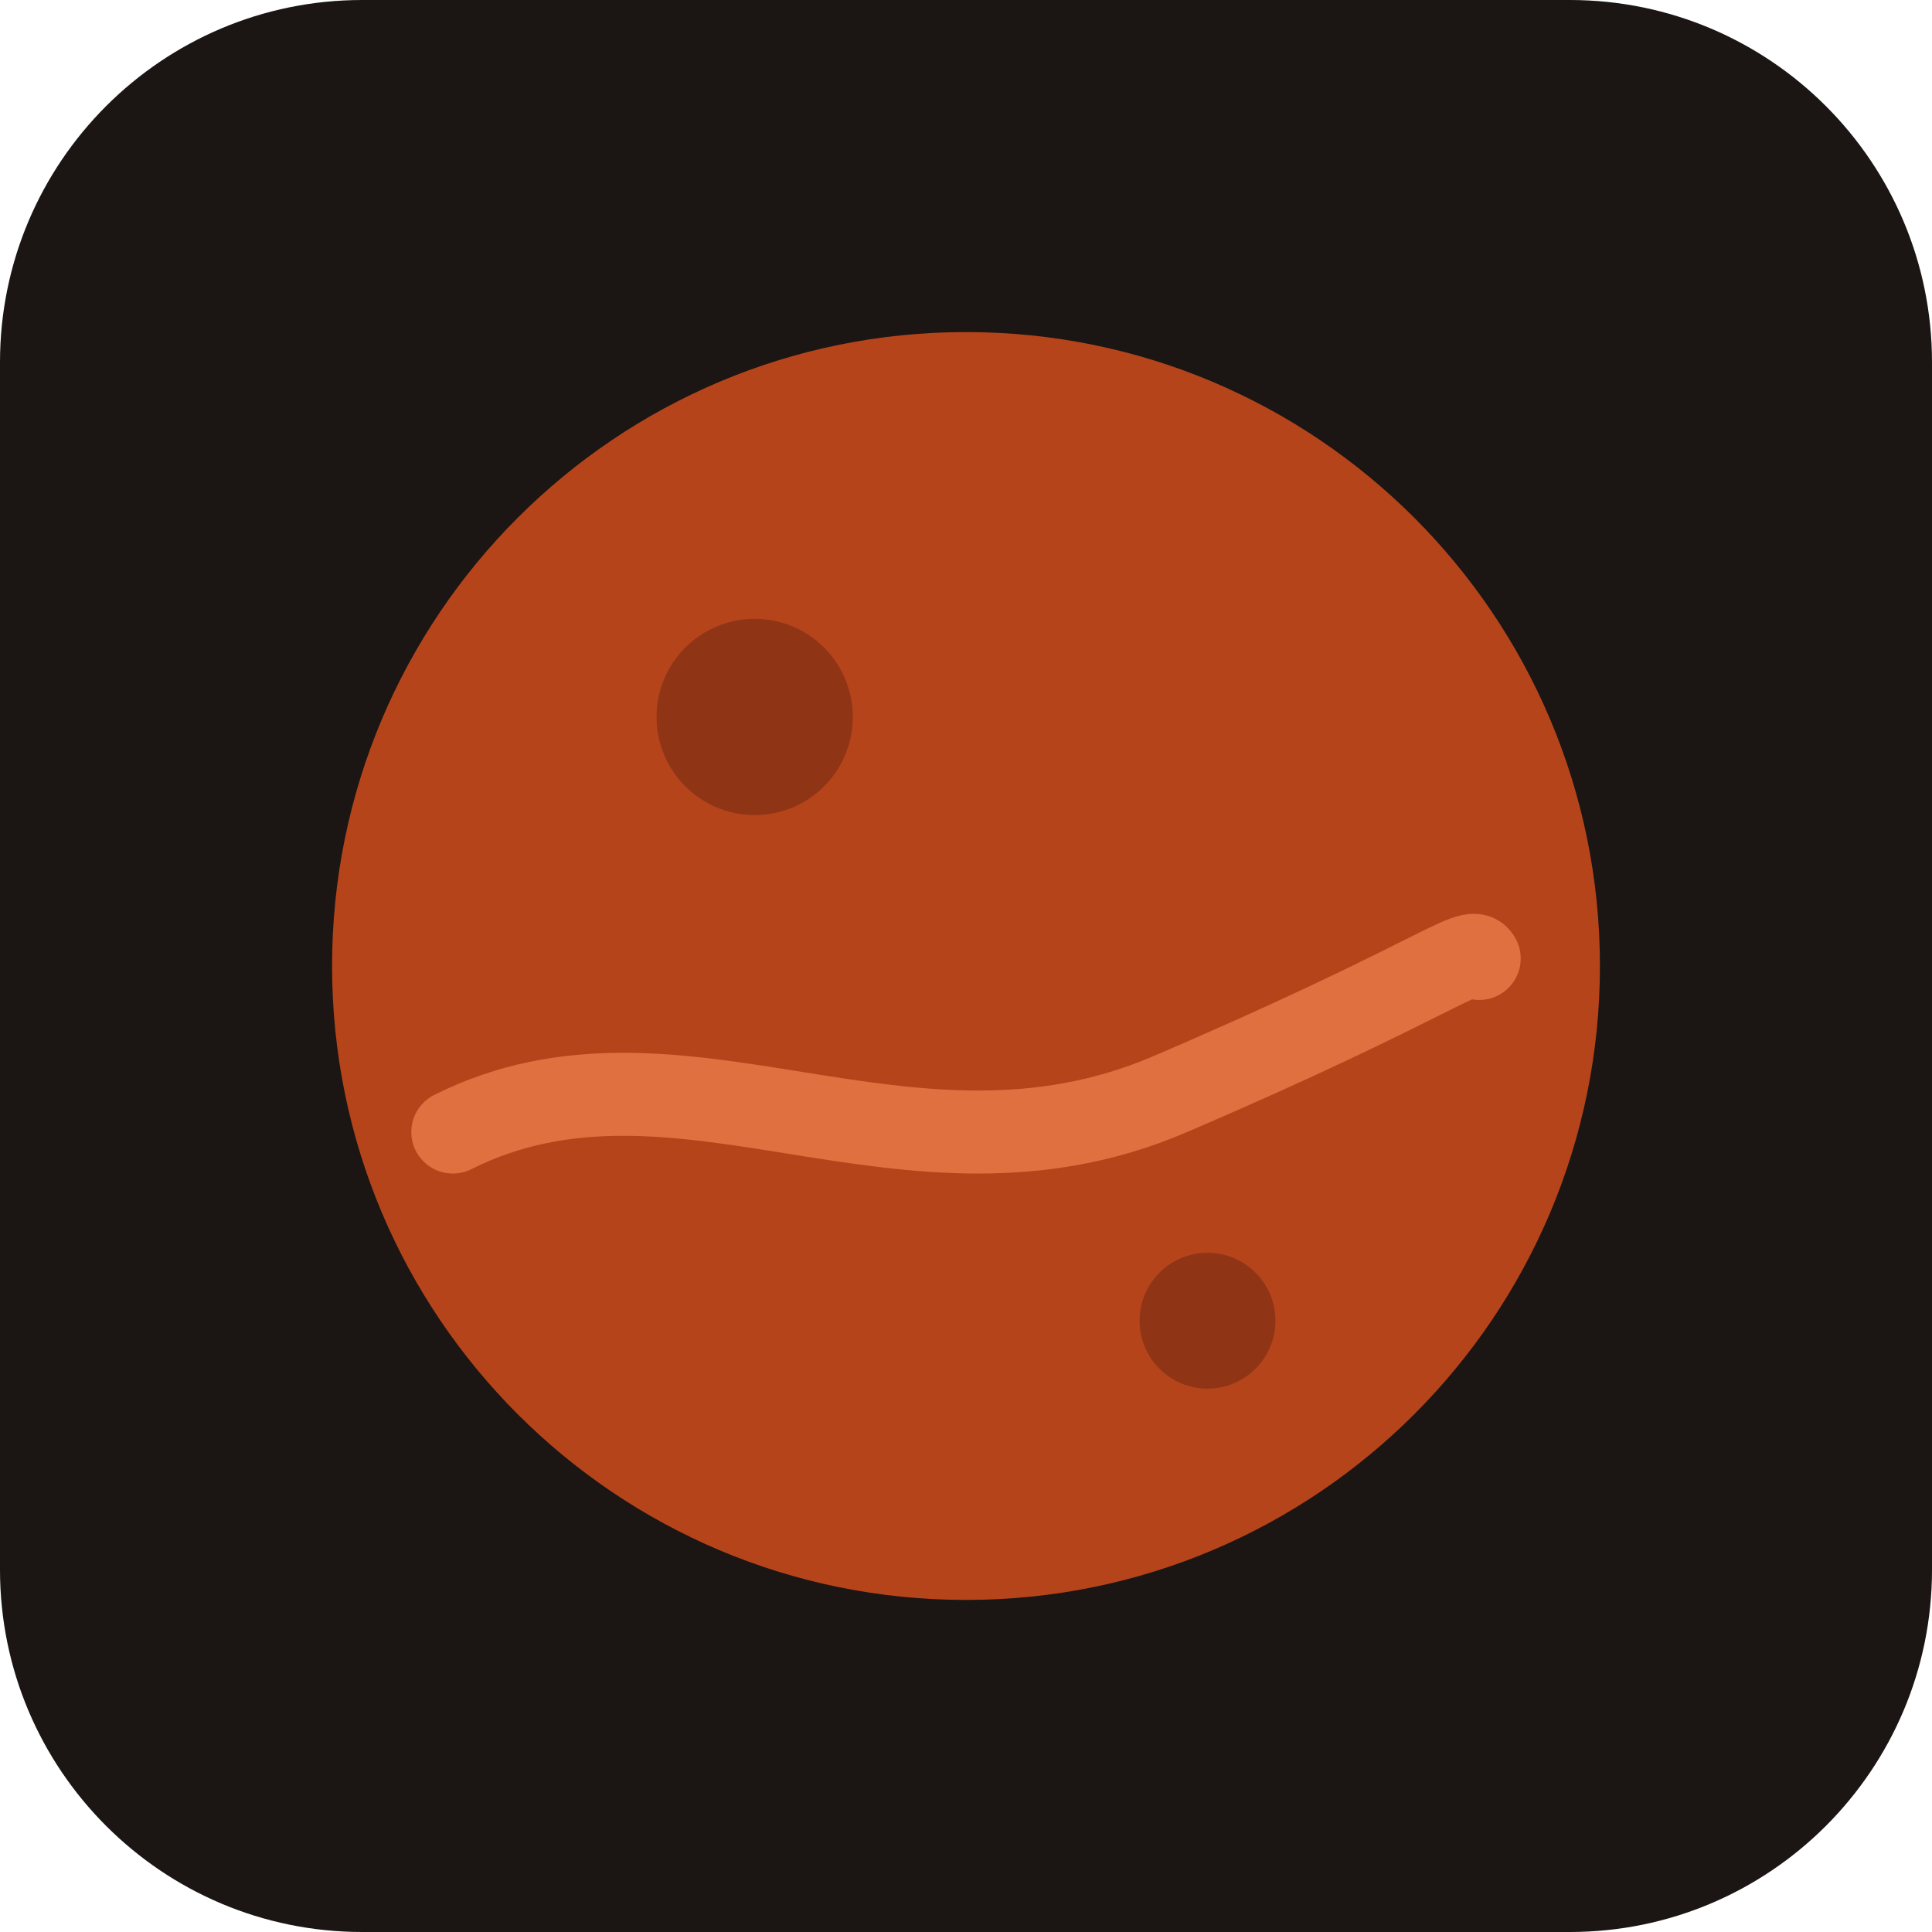
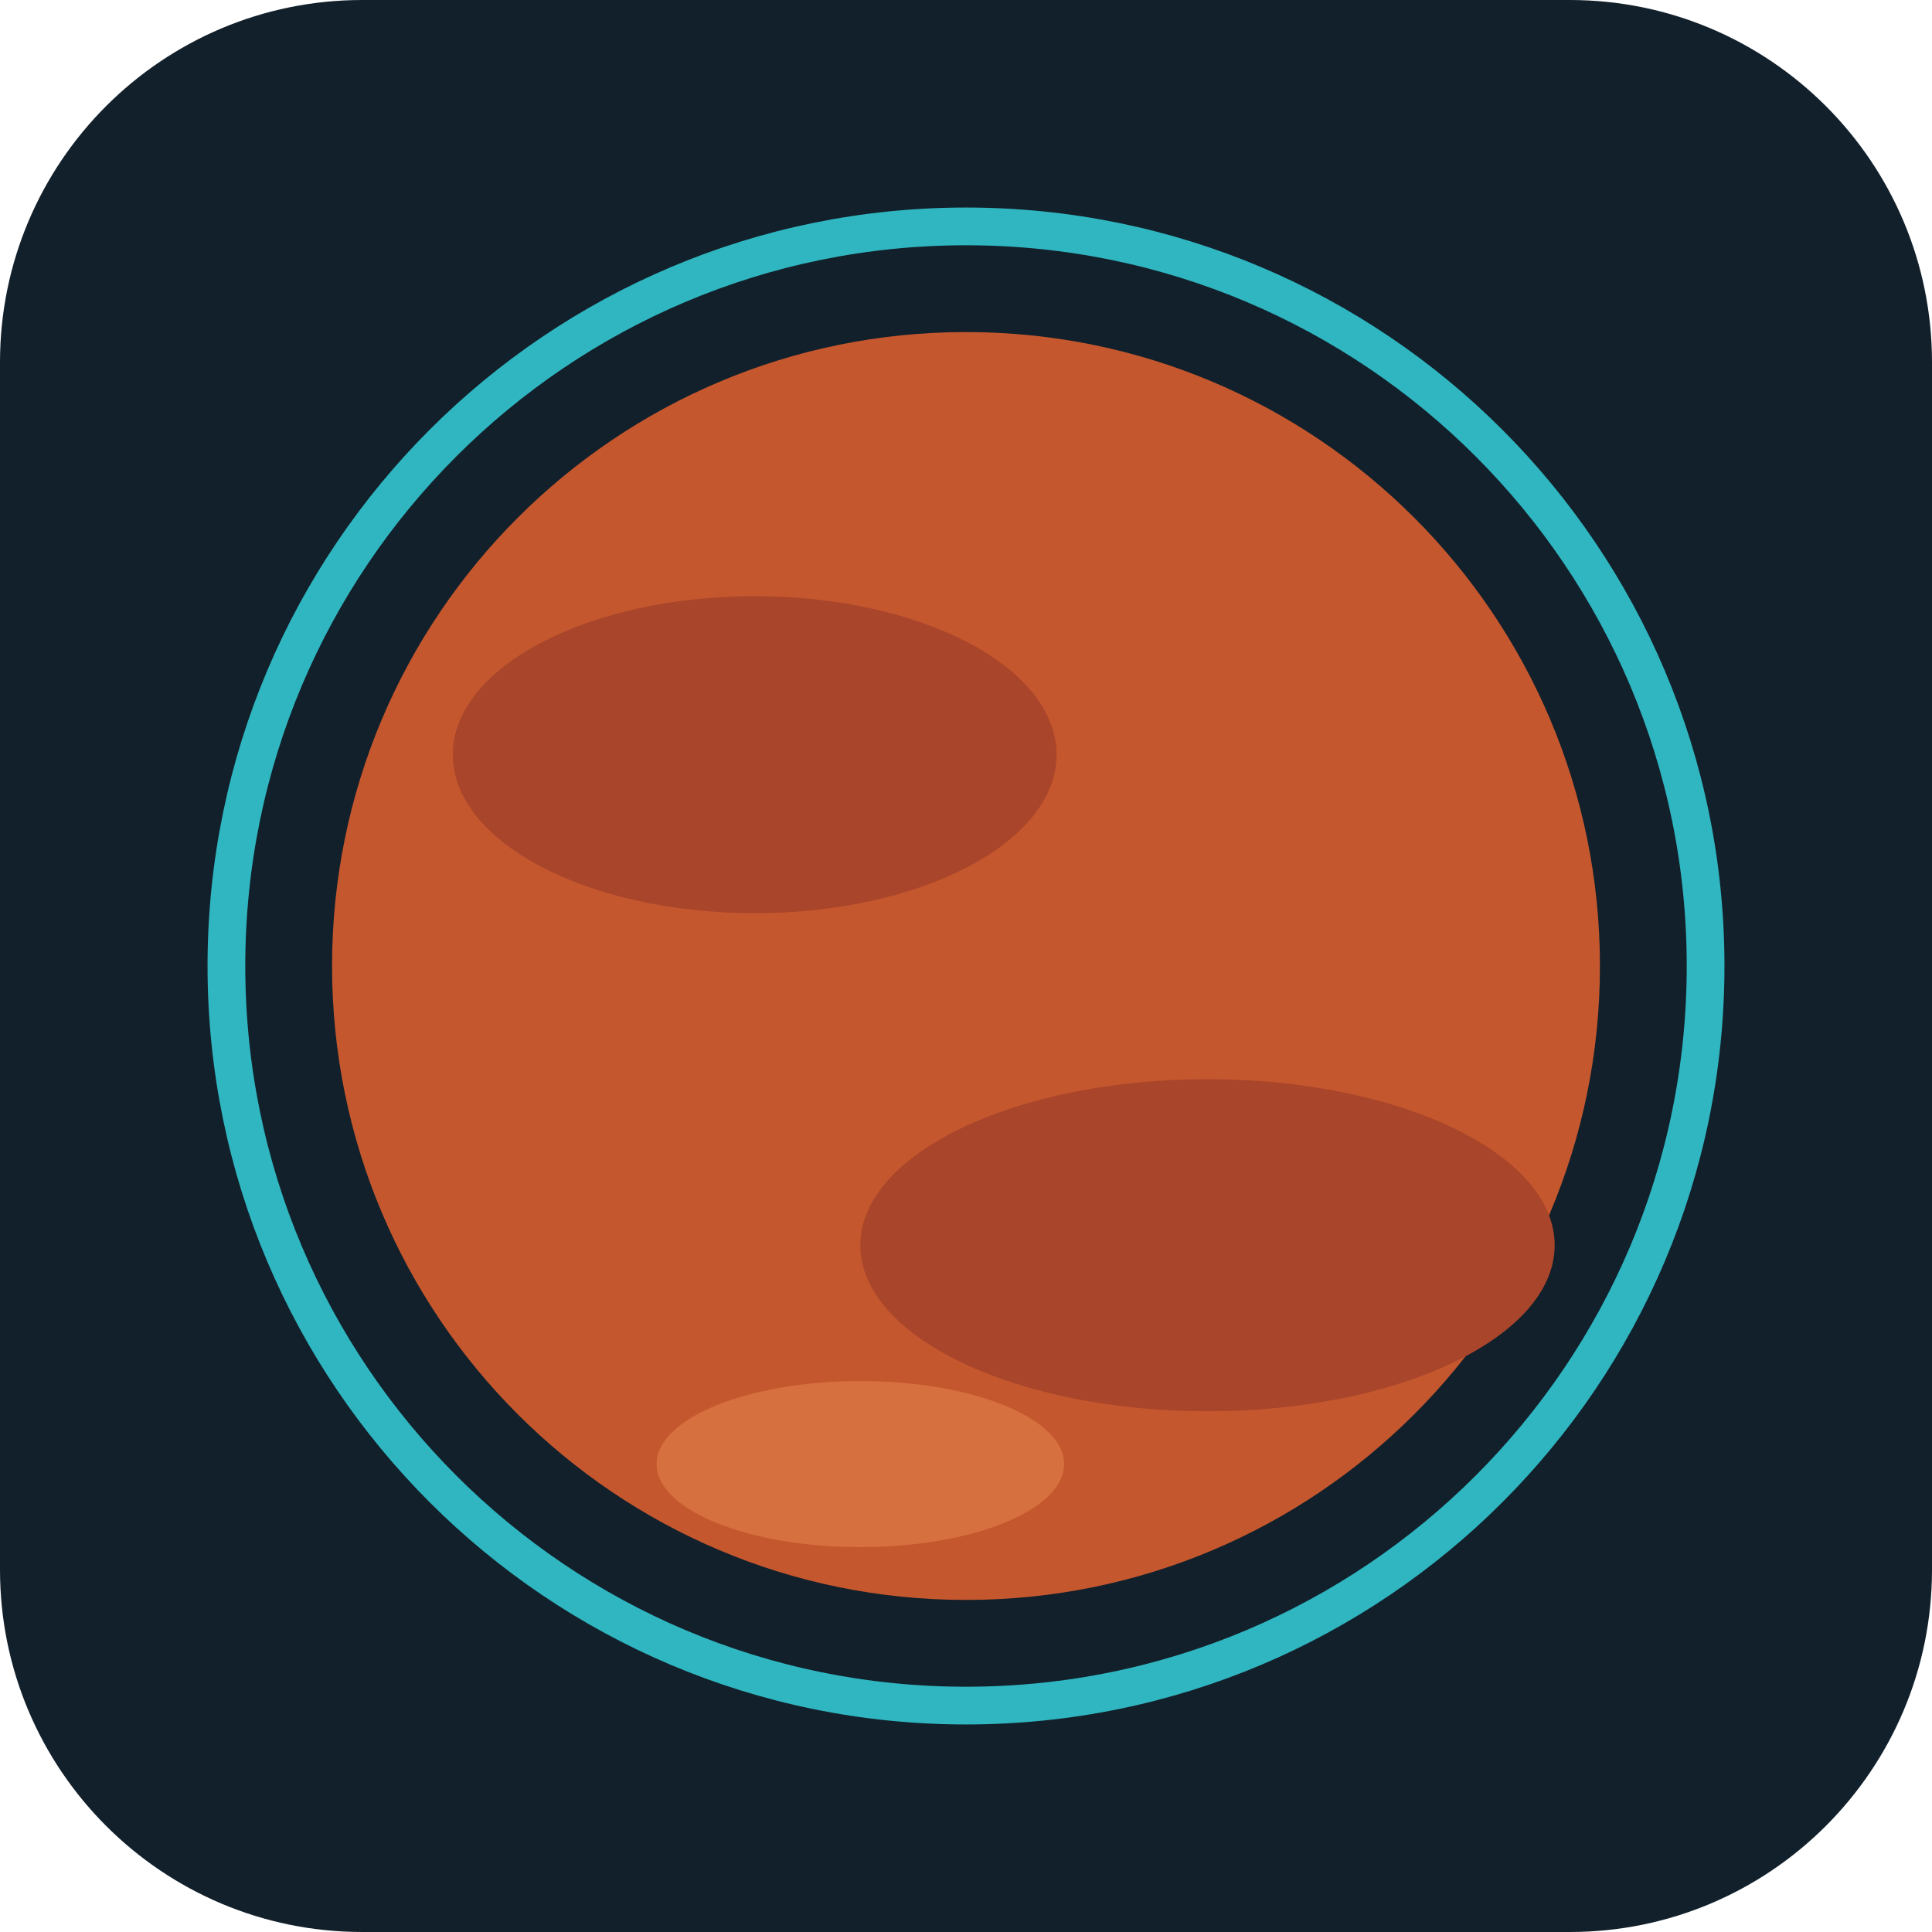
<svg xmlns="http://www.w3.org/2000/svg" viewBox="0 0 512 512">
-   <rect width="512" height="512" rx="96" fill="#1b1513" />
-   <circle cx="256" cy="256" r="168" fill="#b5441b" />
-   <path d="M120 300c60-30 120 20 190-10s80-40 82-36" fill="none" stroke="#e0703f" stroke-width="22" stroke-linecap="round" />
-   <circle cx="200" cy="190" r="26" fill="#8f3415" />
-   <circle cx="320" cy="350" r="18" fill="#8f3415" />
+   <rect width="512" height="512" rx="96" fill="#12202B" />
+   <circle cx="256" cy="256" r="196" fill="none" stroke="#2FB6C0" stroke-width="10" />
+   <circle cx="256" cy="256" r="168" fill="#C4572E" />
+   <ellipse cx="200" cy="200" rx="80" ry="42" fill="#A9452A" />
+   <ellipse cx="320" cy="330" rx="92" ry="44" fill="#A9452A" />
+   <ellipse cx="228" cy="388" rx="54" ry="22" fill="#D7703F" />
</svg>
